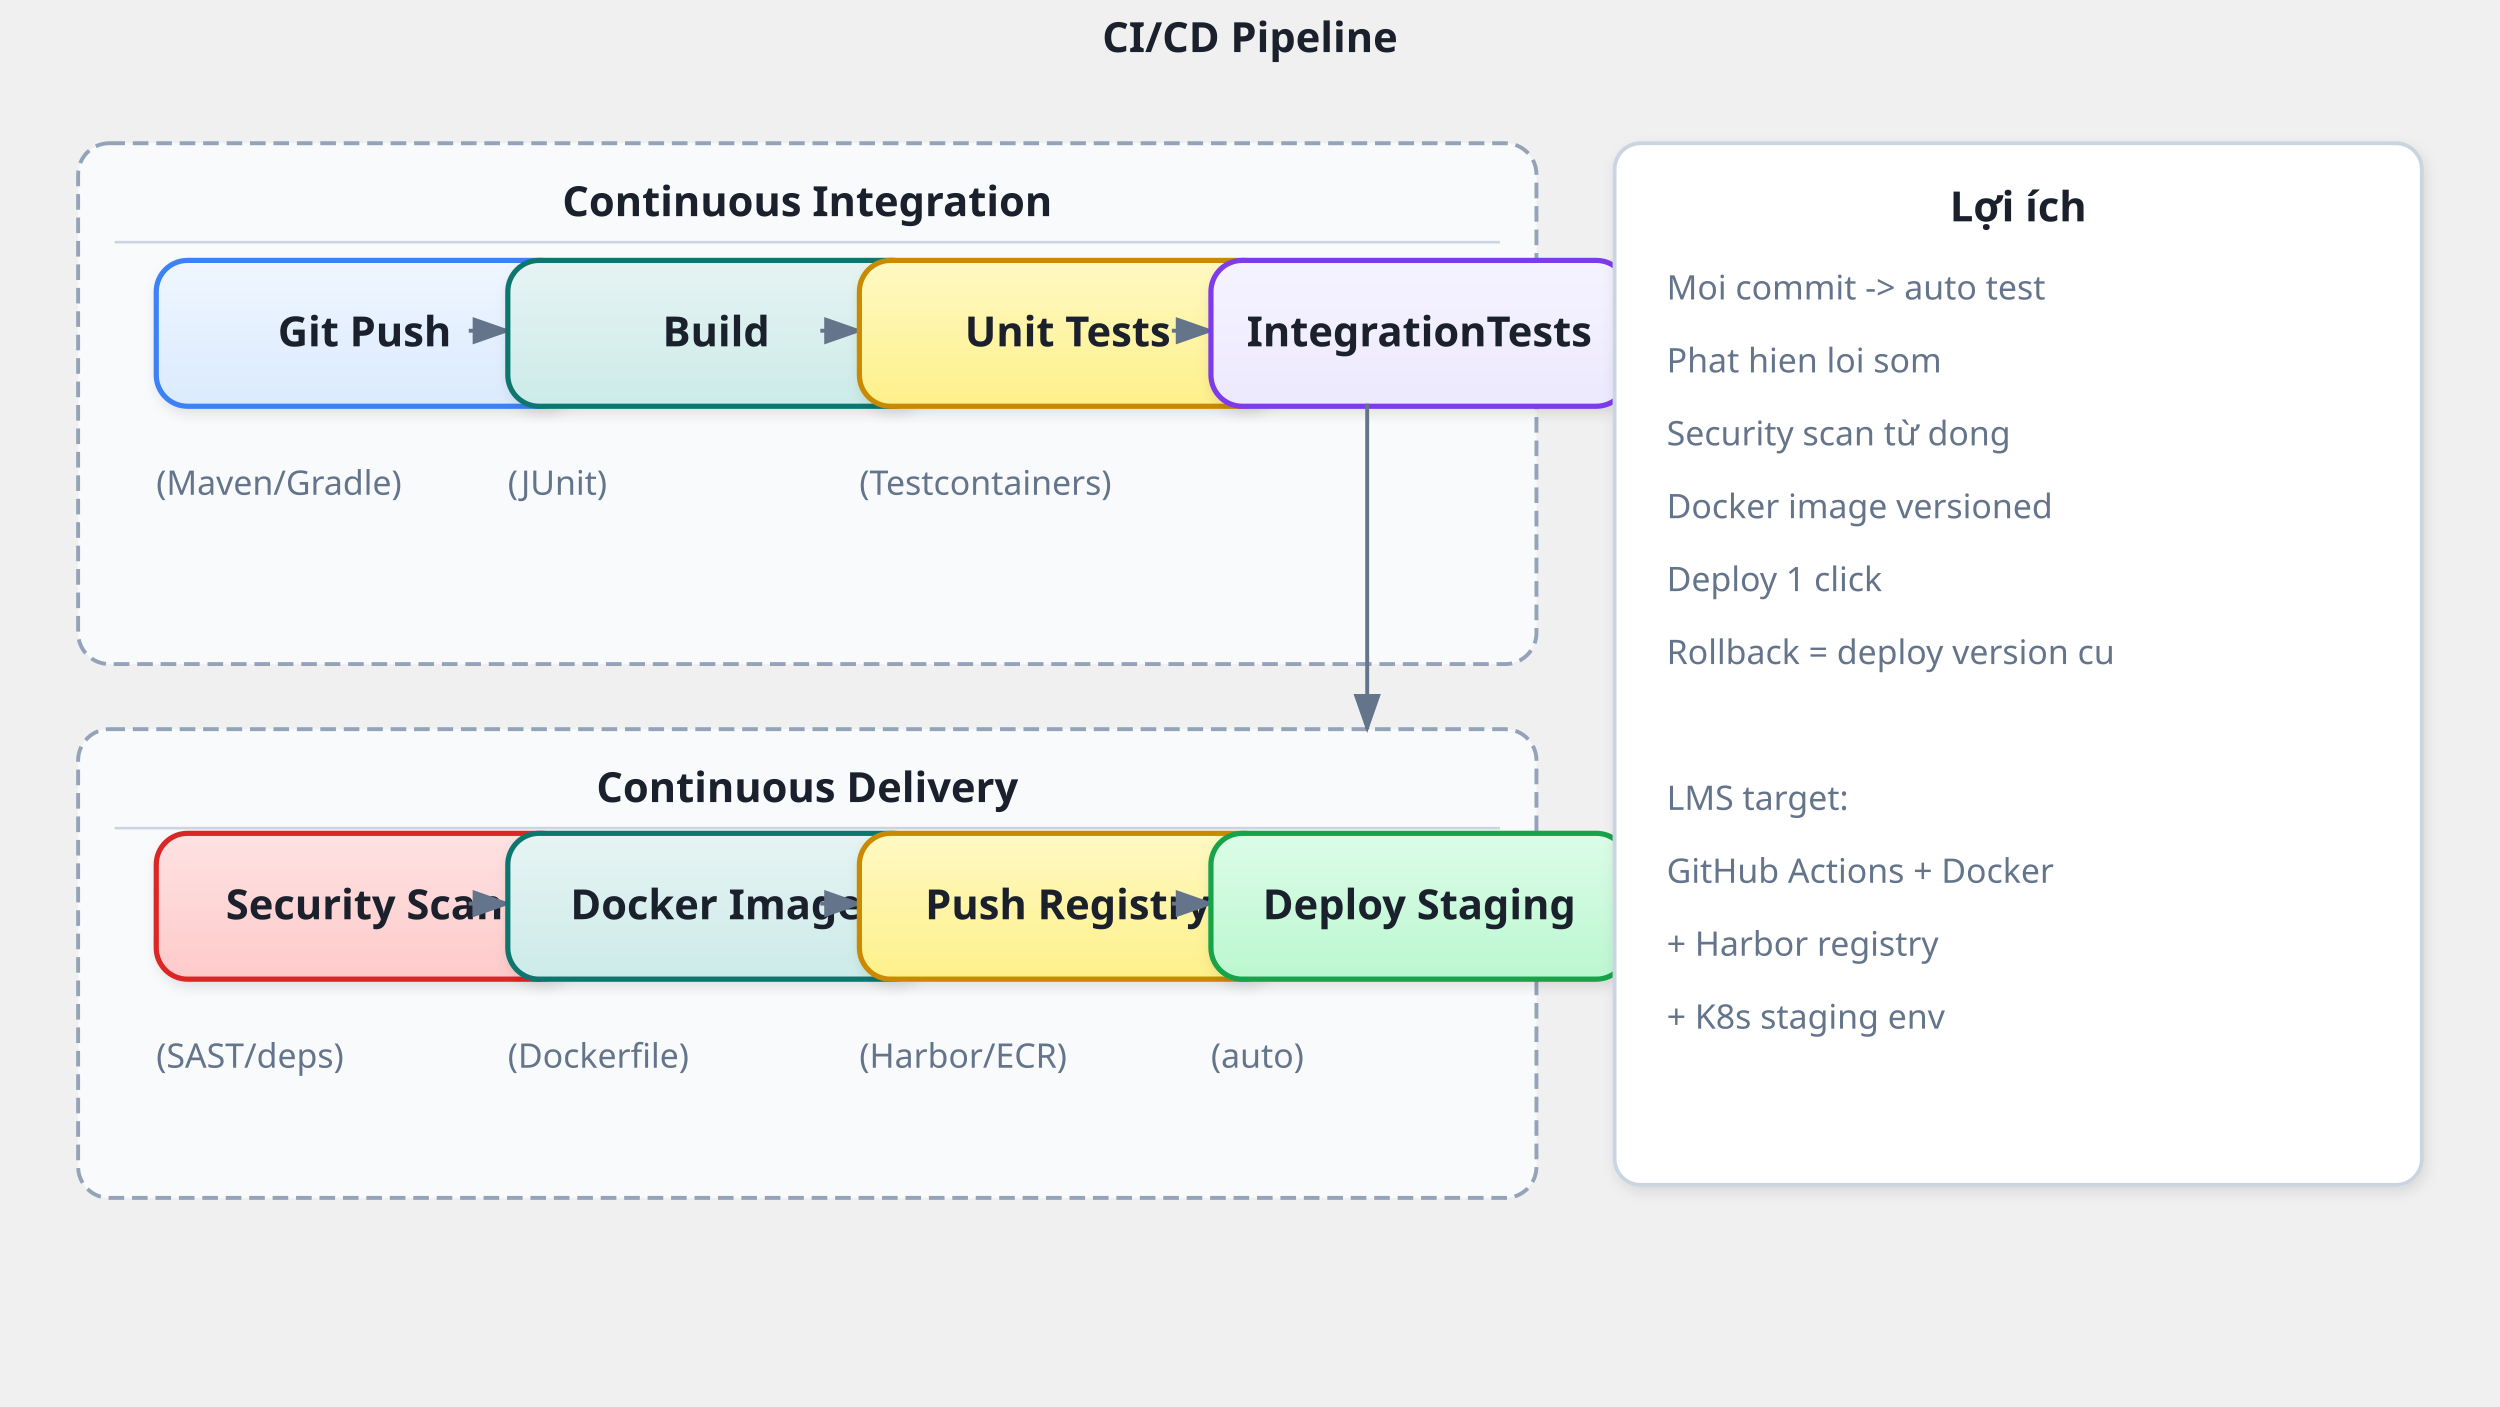
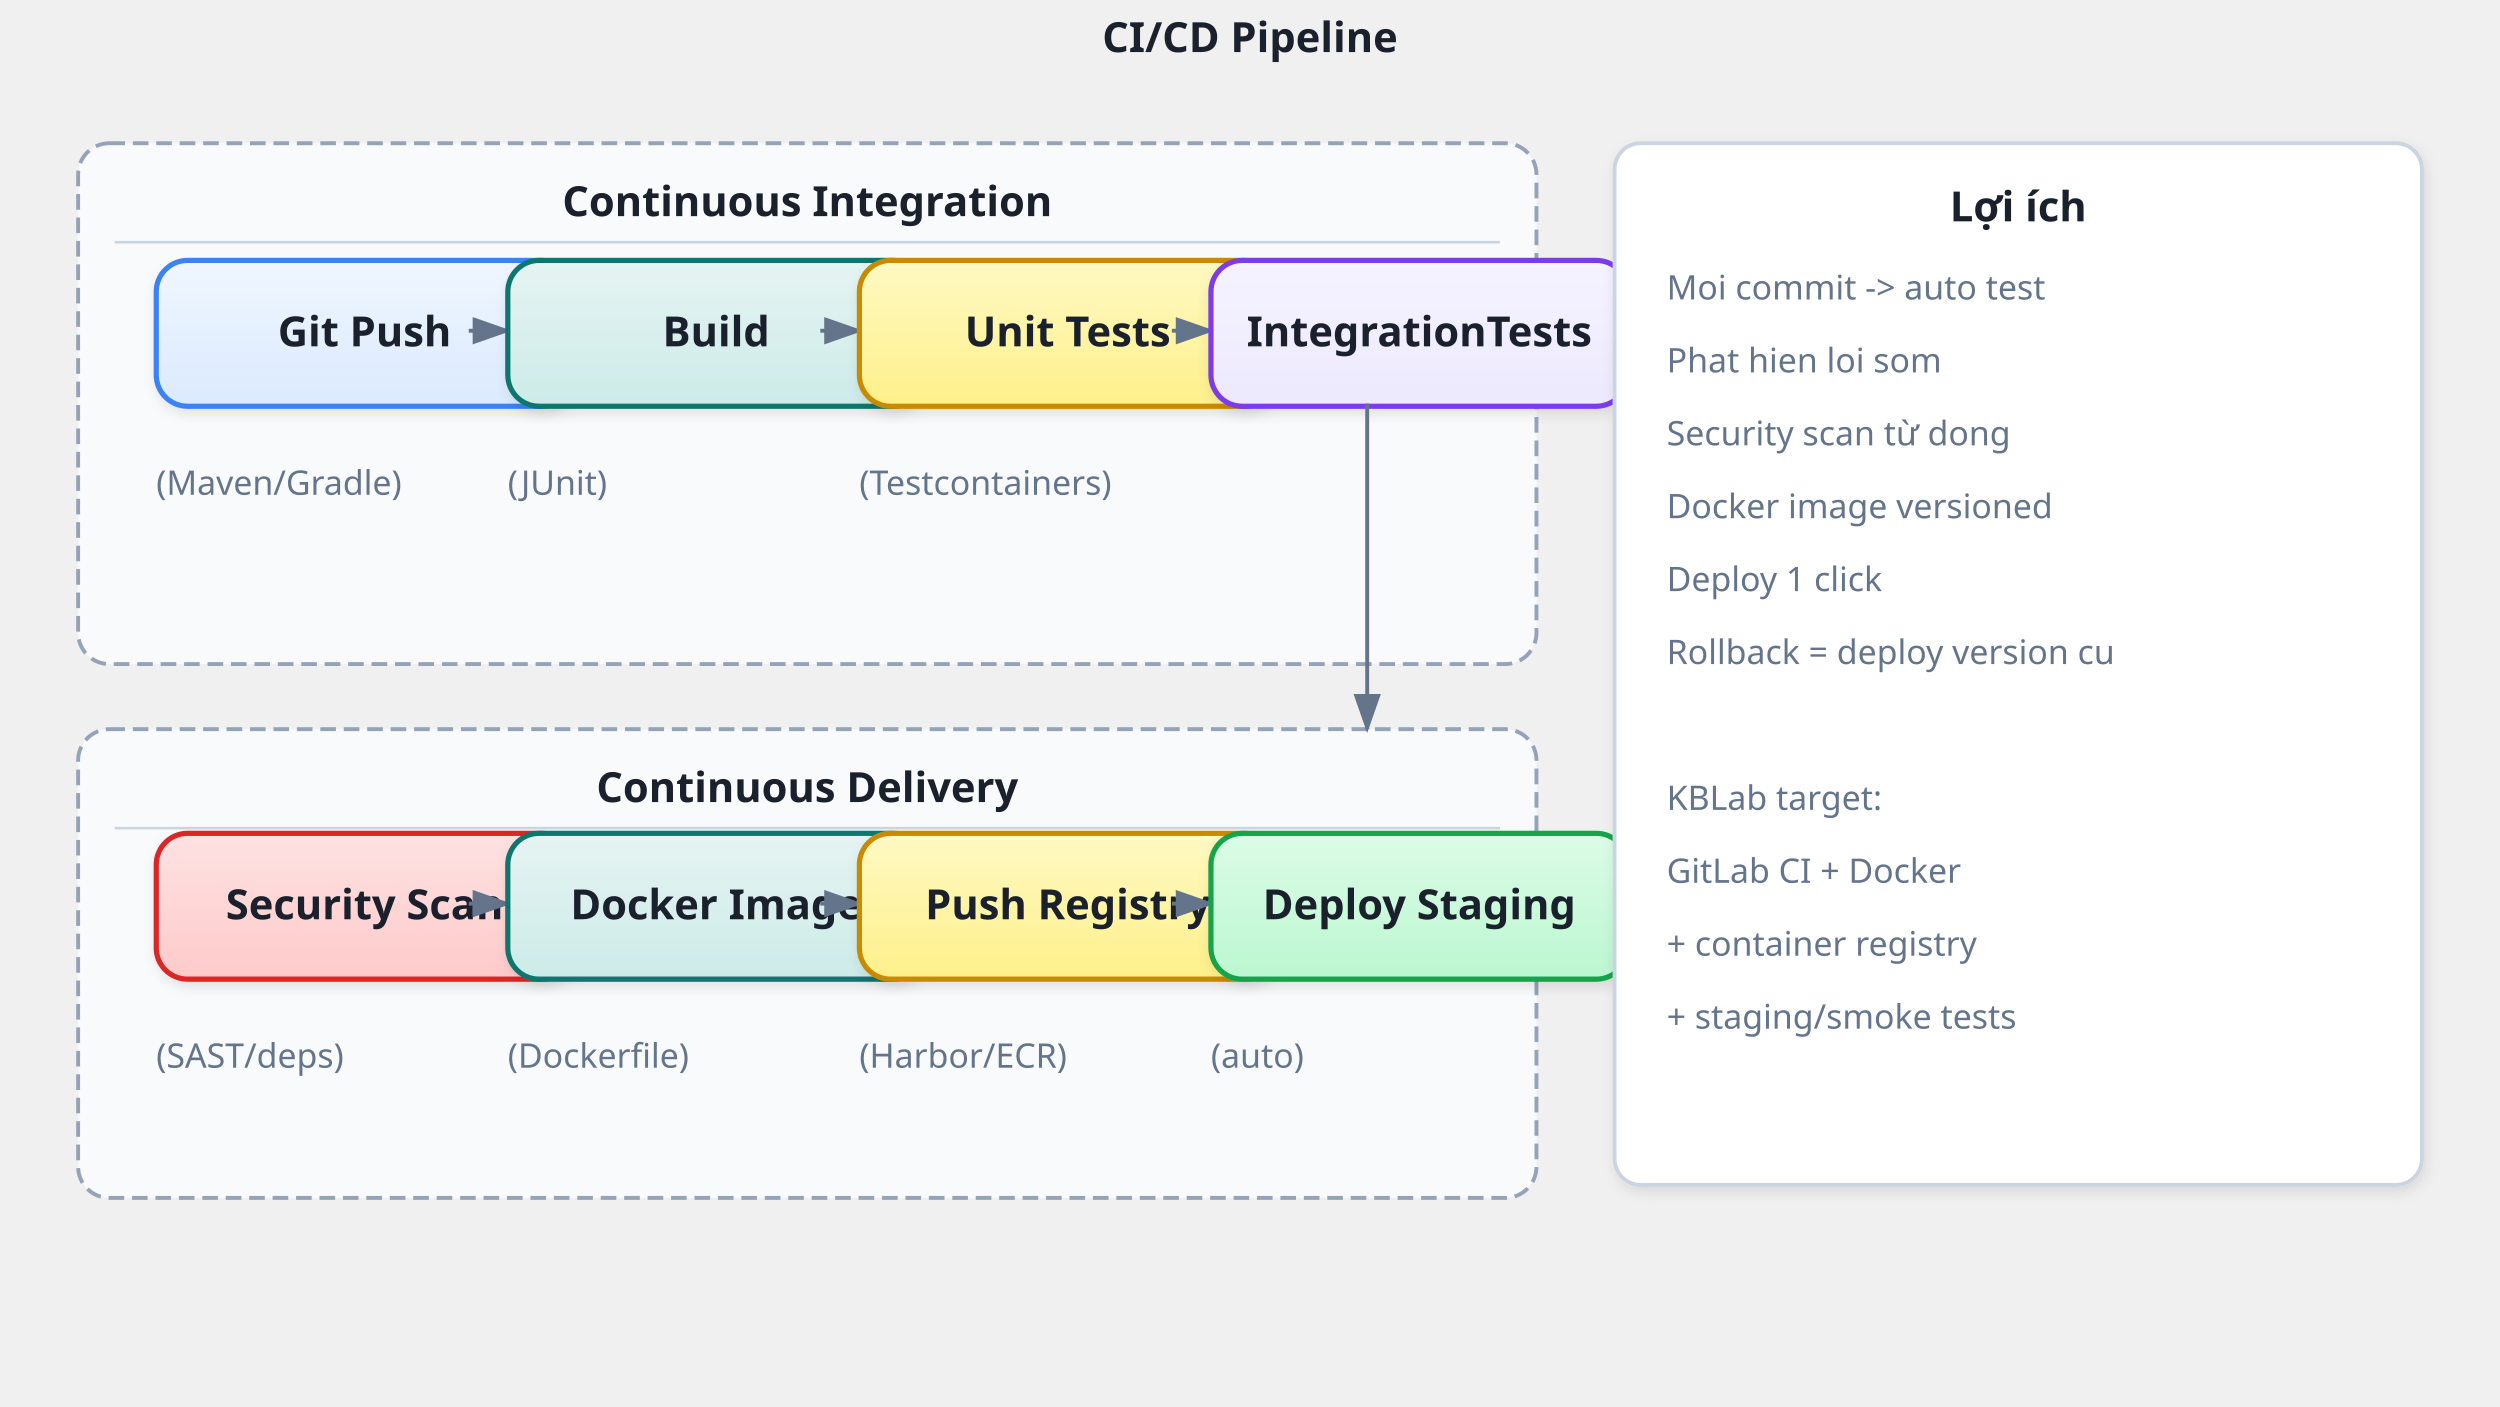
<svg xmlns="http://www.w3.org/2000/svg" viewBox="0 0 960 540" width="100%" height="100%">
  <defs>
    <marker id="arrowhead" markerWidth="10" markerHeight="7" refX="9" refY="3.5" orient="auto">
      <polygon points="0 0, 10 3.5, 0 7" fill="#64748b" />
    </marker>
    <marker id="arrowhead-danger" markerWidth="10" markerHeight="7" refX="9" refY="3.5" orient="auto">
      <polygon points="0 0, 10 3.5, 0 7" fill="#dc2626" />
    </marker>
    <filter id="shadow" x="-4%" y="-4%" width="108%" height="116%">
      <feDropShadow dx="1" dy="2" stdDeviation="2.5" flood-color="#0000001a" />
    </filter>
    <linearGradient id="grad-service" x1="0" y1="0" x2="0" y2="1">
      <stop offset="0%" stop-color="#e6f4f3" />
      <stop offset="100%" stop-color="#ccebe8" />
    </linearGradient>
    <linearGradient id="grad-storage" x1="0" y1="0" x2="0" y2="1">
      <stop offset="0%" stop-color="#dbeafe" />
      <stop offset="100%" stop-color="#bfdbfe" />
    </linearGradient>
    <linearGradient id="grad-event" x1="0" y1="0" x2="0" y2="1">
      <stop offset="0%" stop-color="#fef9c3" />
      <stop offset="100%" stop-color="#fef08a" />
    </linearGradient>
    <linearGradient id="grad-success" x1="0" y1="0" x2="0" y2="1">
      <stop offset="0%" stop-color="#dcfce7" />
      <stop offset="100%" stop-color="#bbf7d0" />
    </linearGradient>
    <linearGradient id="grad-danger" x1="0" y1="0" x2="0" y2="1">
      <stop offset="0%" stop-color="#fee2e2" />
      <stop offset="100%" stop-color="#fecaca" />
    </linearGradient>
    <linearGradient id="grad-warning" x1="0" y1="0" x2="0" y2="1">
      <stop offset="0%" stop-color="#fff7ed" />
      <stop offset="100%" stop-color="#ffedd5" />
    </linearGradient>
    <linearGradient id="grad-info" x1="0" y1="0" x2="0" y2="1">
      <stop offset="0%" stop-color="#eff6ff" />
      <stop offset="100%" stop-color="#dbeafe" />
    </linearGradient>
    <linearGradient id="grad-highlight" x1="0" y1="0" x2="0" y2="1">
      <stop offset="0%" stop-color="#f5f3ff" />
      <stop offset="100%" stop-color="#ede9fe" />
    </linearGradient>
    <linearGradient id="grad-legacy" x1="0" y1="0" x2="0" y2="1">
      <stop offset="0%" stop-color="#f3f4f6" />
      <stop offset="100%" stop-color="#e5e7eb" />
    </linearGradient>
  </defs>
  <style>
    text {
      font-family: 'Segoe UI', system-ui, -apple-system, sans-serif;
      font-size: 14px;
      fill: #1a202c;
    }
    .title { font-weight: 600; font-size: 16px; }
    .small { font-size: 12px; }
    .subtitle { font-size: 13px; fill: #64748b; }
    .mono { font-family: 'Consolas', 'DejaVu Sans Mono', monospace; font-size: 12px; }

    .cluster { fill: #f8fafc; stroke: #94a3b8; stroke-width: 1.5; stroke-dasharray: 6 3; }
    .service { fill: url(#grad-service); stroke: #0f766e; stroke-width: 2.0; filter: url(#shadow); }
    .storage { fill: url(#grad-storage); stroke: #2563eb; stroke-width: 2.0; filter: url(#shadow); }
    .event   { fill: url(#grad-event);   stroke: #ca8a04;   stroke-width: 2.0; filter: url(#shadow); }
    .success { fill: url(#grad-success); stroke: #16a34a; stroke-width: 2.0; filter: url(#shadow); }
    .danger  { fill: url(#grad-danger);  stroke: #dc2626;  stroke-width: 2.0; filter: url(#shadow); }
    .warning { fill: url(#grad-warning); stroke: #ea580c; stroke-width: 2.0; filter: url(#shadow); }
    .info    { fill: url(#grad-info);    stroke: #3b82f6;    stroke-width: 2.0; filter: url(#shadow); }
    .highlight { fill: url(#grad-highlight); stroke: #7c3aed; stroke-width: 2.0; filter: url(#shadow); }
    .legacy  { fill: url(#grad-legacy);  stroke: #9ca3af;  stroke-width: 1.5; filter: url(#shadow); }
    .note    { fill: #ffffff;    stroke: #cbd5e1;   stroke-width: 1.5; filter: url(#shadow); }
    .step    { fill: #ffffff;    stroke: #94a3b8;         stroke-width: 1.5; filter: url(#shadow); }

    .service-flat { fill: #e6f4f3; stroke: #0f766e; stroke-width: 1.5; }
    .storage-flat { fill: #dbeafe; stroke: #2563eb; stroke-width: 1.5; }
    .event-flat   { fill: #fef9c3;   stroke: #ca8a04;   stroke-width: 1.5; }

    .arrow {
      stroke: #64748b; stroke-width: 1.5; fill: none;
      marker-end: url(#arrowhead);
    }
    .arrow-dashed {
      stroke: #64748b; stroke-width: 1.5; fill: none;
      stroke-dasharray: 6 3; marker-end: url(#arrowhead);
    }
    .arrow-danger {
      stroke: #dc2626; stroke-width: 2.0; fill: none;
      marker-end: url(#arrowhead-danger);
    }
    .arrow-bg { fill: #ffffff; opacity: 0.92; }
    .lifeline {
      stroke: #94a3b8; stroke-width: 1.0;
      stroke-dasharray: 4 3; fill: none;
    }
    .separator {
      stroke: #cbd5e1; stroke-width: 1.0;
    }
  </style>
  <text x="480" y="20" text-anchor="middle" class="title">CI/CD Pipeline</text>
  <rect x="30" y="55" width="560" height="200" rx="12" class="cluster" />
  <text x="310.0" y="83" text-anchor="middle" class="title">Continuous Integration</text>
  <line x1="44" y1="93" x2="576" y2="93" class="separator" />
  <rect x="60" y="100" width="160" height="56" rx="12" class="info" />
  <text x="140.0" y="133.0" text-anchor="middle" class="title">Git Push</text>
  <path d="M 180 127 L 195 127" class="arrow" />
  <rect x="195" y="100" width="160" height="56" rx="12" class="service" />
  <text x="275.0" y="133.0" text-anchor="middle" class="title">Build</text>
  <path d="M 315 127 L 330 127" class="arrow" />
  <rect x="330" y="100" width="160" height="56" rx="12" class="event" />
  <text x="410.0" y="133.0" text-anchor="middle" class="title">Unit Tests</text>
  <path d="M 450 127 L 465 127" class="arrow" />
  <rect x="465" y="100" width="160" height="56" rx="12" class="highlight" />
  <text x="545.0" y="133.0" text-anchor="middle" class="title">Integration
Tests</text>
  <text x="60" y="190" class="subtitle">(Maven/Gradle)</text>
  <text x="195" y="190" class="subtitle">(JUnit)</text>
  <text x="330" y="190" class="subtitle">(Testcontainers)</text>
  <rect x="30" y="280" width="560" height="180" rx="12" class="cluster" />
  <text x="310.0" y="308" text-anchor="middle" class="title">Continuous Delivery</text>
  <line x1="44" y1="318" x2="576" y2="318" class="separator" />
  <rect x="60" y="320" width="160" height="56" rx="12" class="danger" />
  <text x="140.0" y="353.0" text-anchor="middle" class="title">Security Scan</text>
  <path d="M 180 347 L 195 347" class="arrow" />
  <rect x="195" y="320" width="160" height="56" rx="12" class="service" />
  <text x="275.0" y="353.0" text-anchor="middle" class="title">Docker Image</text>
  <path d="M 315 347 L 330 347" class="arrow" />
  <rect x="330" y="320" width="160" height="56" rx="12" class="event" />
  <text x="410.0" y="353.0" text-anchor="middle" class="title">Push Registry</text>
  <path d="M 450 347 L 465 347" class="arrow" />
  <rect x="465" y="320" width="160" height="56" rx="12" class="success" />
  <text x="545.0" y="353.0" text-anchor="middle" class="title">Deploy Staging</text>
  <text x="60" y="410" class="subtitle">(SAST/deps)</text>
  <text x="195" y="410" class="subtitle">(Dockerfile)</text>
  <text x="330" y="410" class="subtitle">(Harbor/ECR)</text>
  <text x="465" y="410" class="subtitle">(auto)</text>
  <path d="M 525 155 L 525 280" class="arrow" />
  <rect x="620" y="55" width="310" height="400" rx="10" class="note" />
  <text x="775" y="85" text-anchor="middle" class="title">Lợi ích</text>
  <text x="640" y="115" class="subtitle">Moi commit -&gt; auto test</text>
  <text x="640" y="143" class="subtitle">Phat hien loi som</text>
  <text x="640" y="171" class="subtitle">Security scan từ dong</text>
  <text x="640" y="199" class="subtitle">Docker image versioned</text>
  <text x="640" y="227" class="subtitle">Deploy 1 click</text>
  <text x="640" y="255" class="subtitle">Rollback = deploy version cu</text>
  <text x="640" y="283" class="subtitle" />
-   <text x="640" y="311" class="subtitle">LMS target:</text>
-   <text x="640" y="339" class="subtitle">GitHub Actions + Docker</text>
-   <text x="640" y="367" class="subtitle">+ Harbor registry</text>
-   <text x="640" y="395" class="subtitle">+ K8s staging env</text>
+   <text x="640" y="311" class="subtitle">KBLab target:</text>
+   <text x="640" y="339" class="subtitle">GitLab CI + Docker</text>
+   <text x="640" y="367" class="subtitle">+ container registry</text>
+   <text x="640" y="395" class="subtitle">+ staging/smoke tests</text>
</svg>
